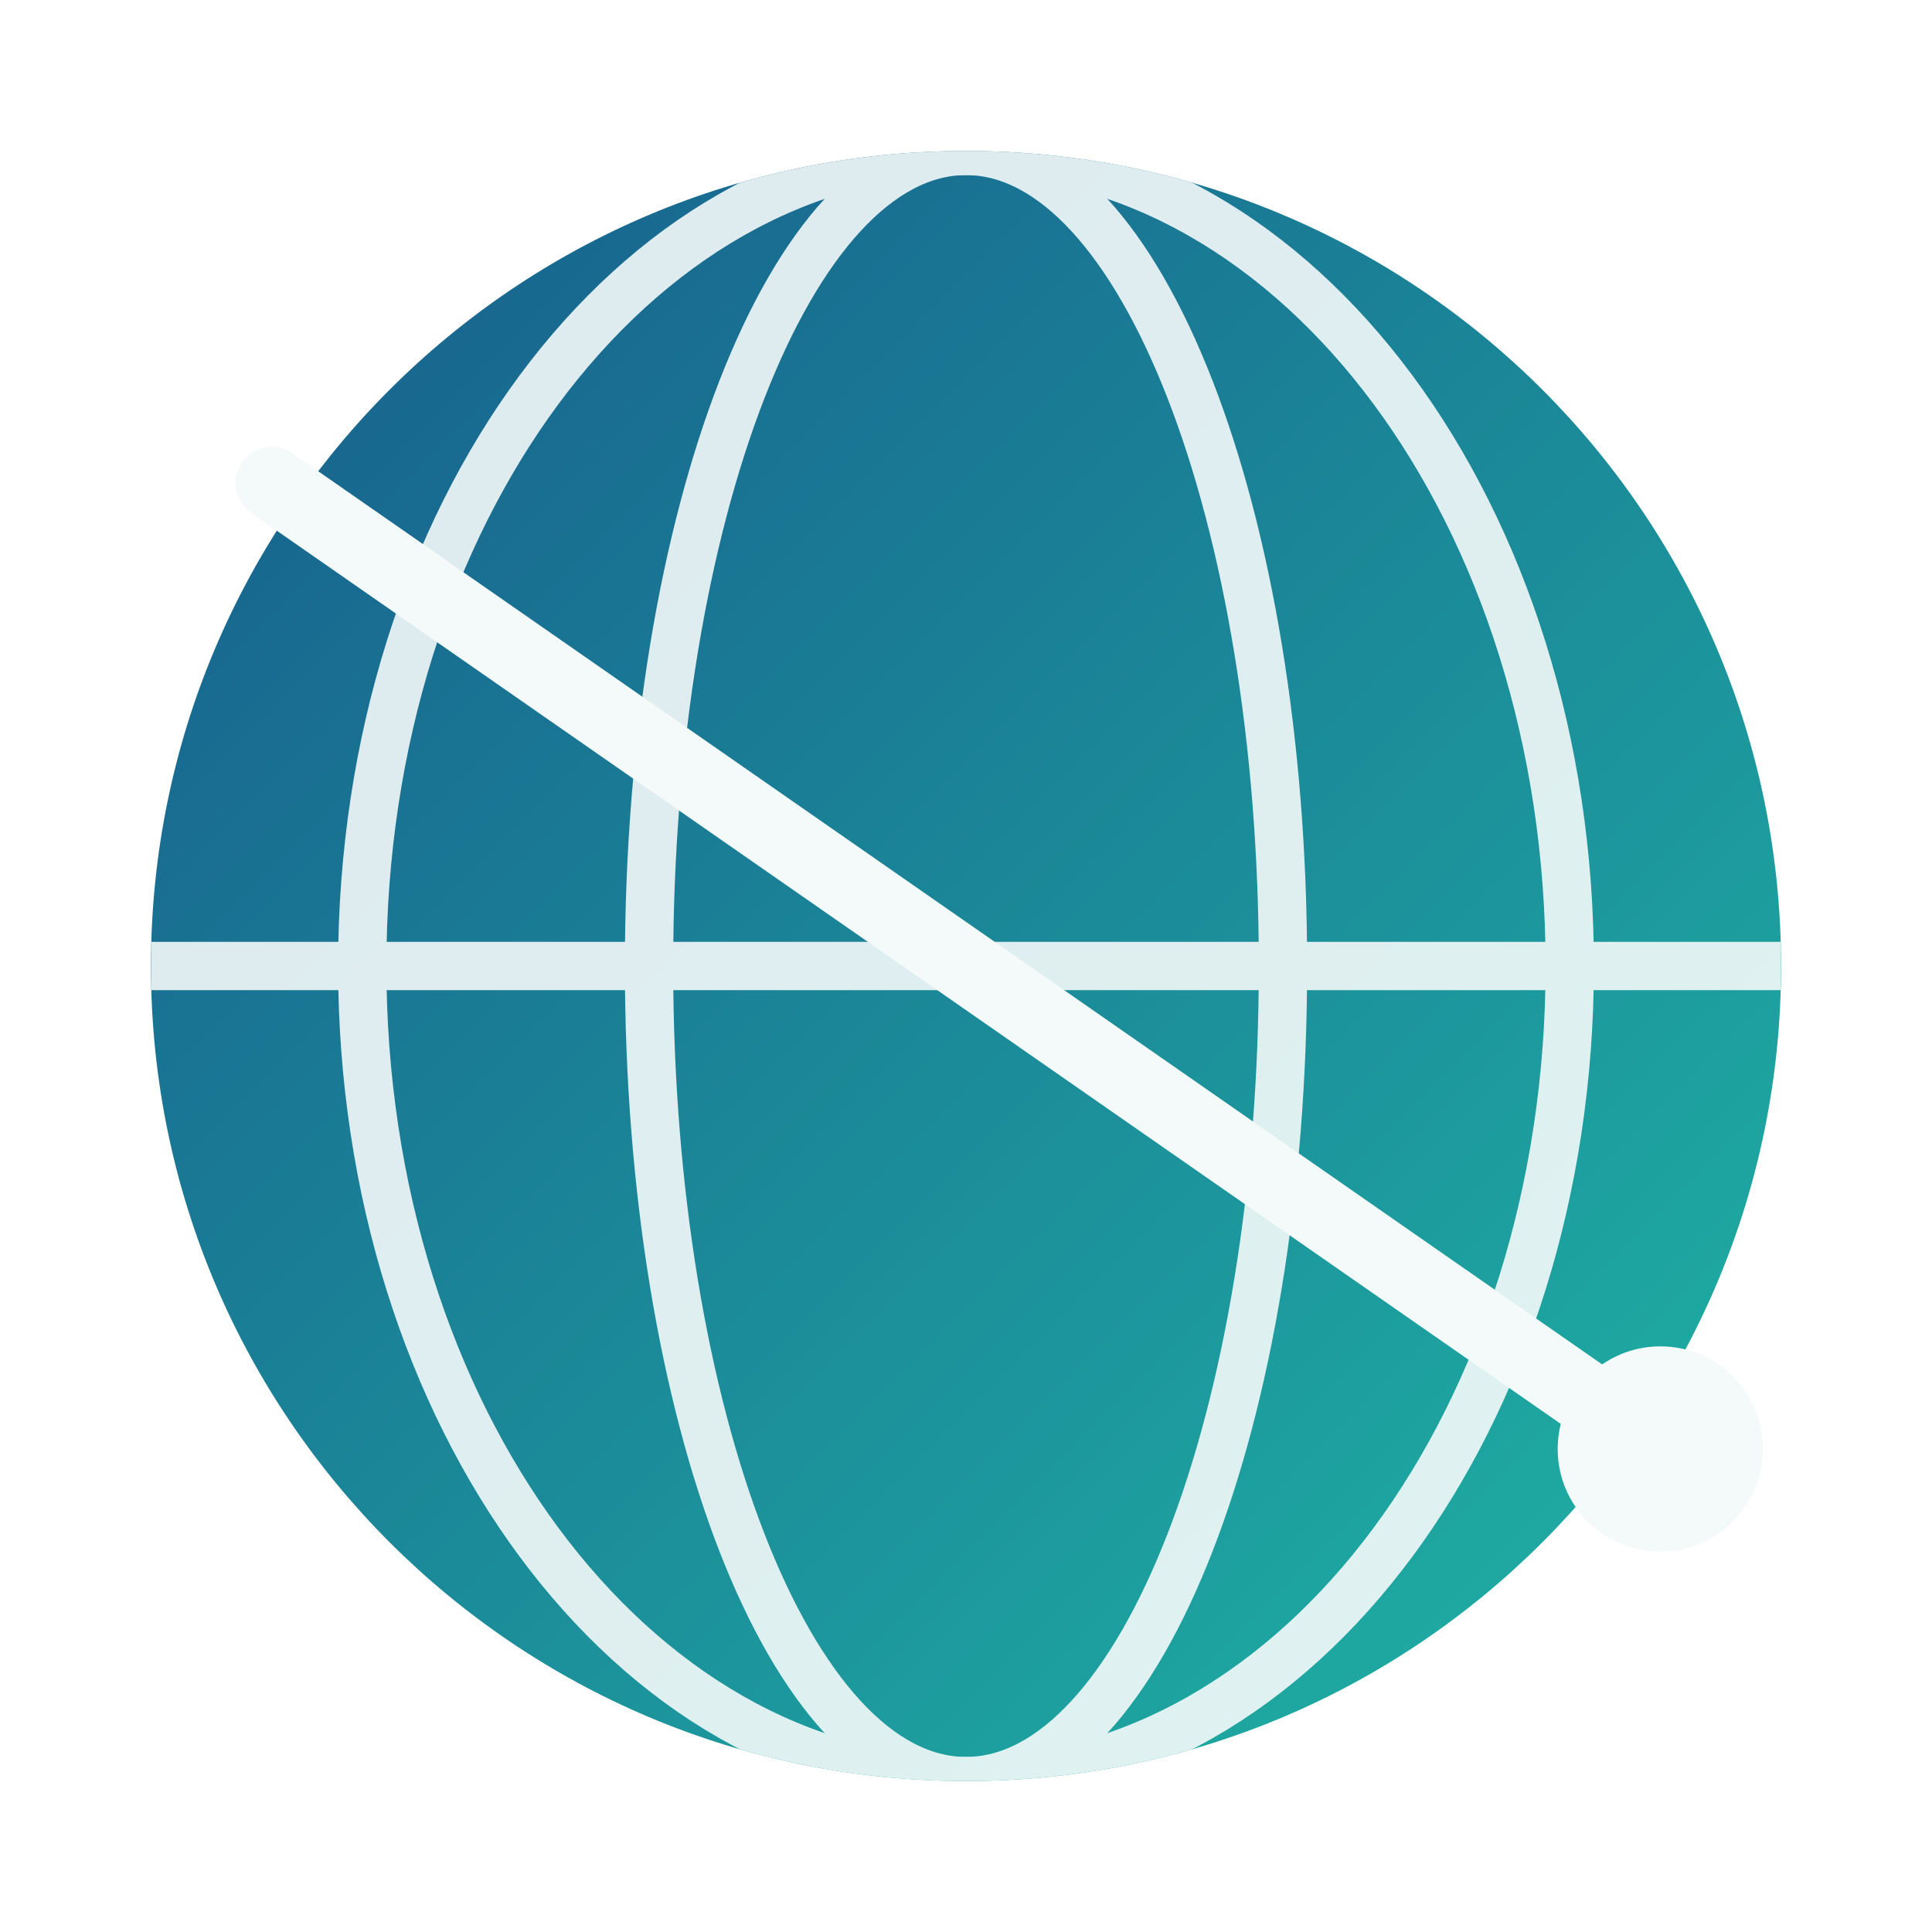
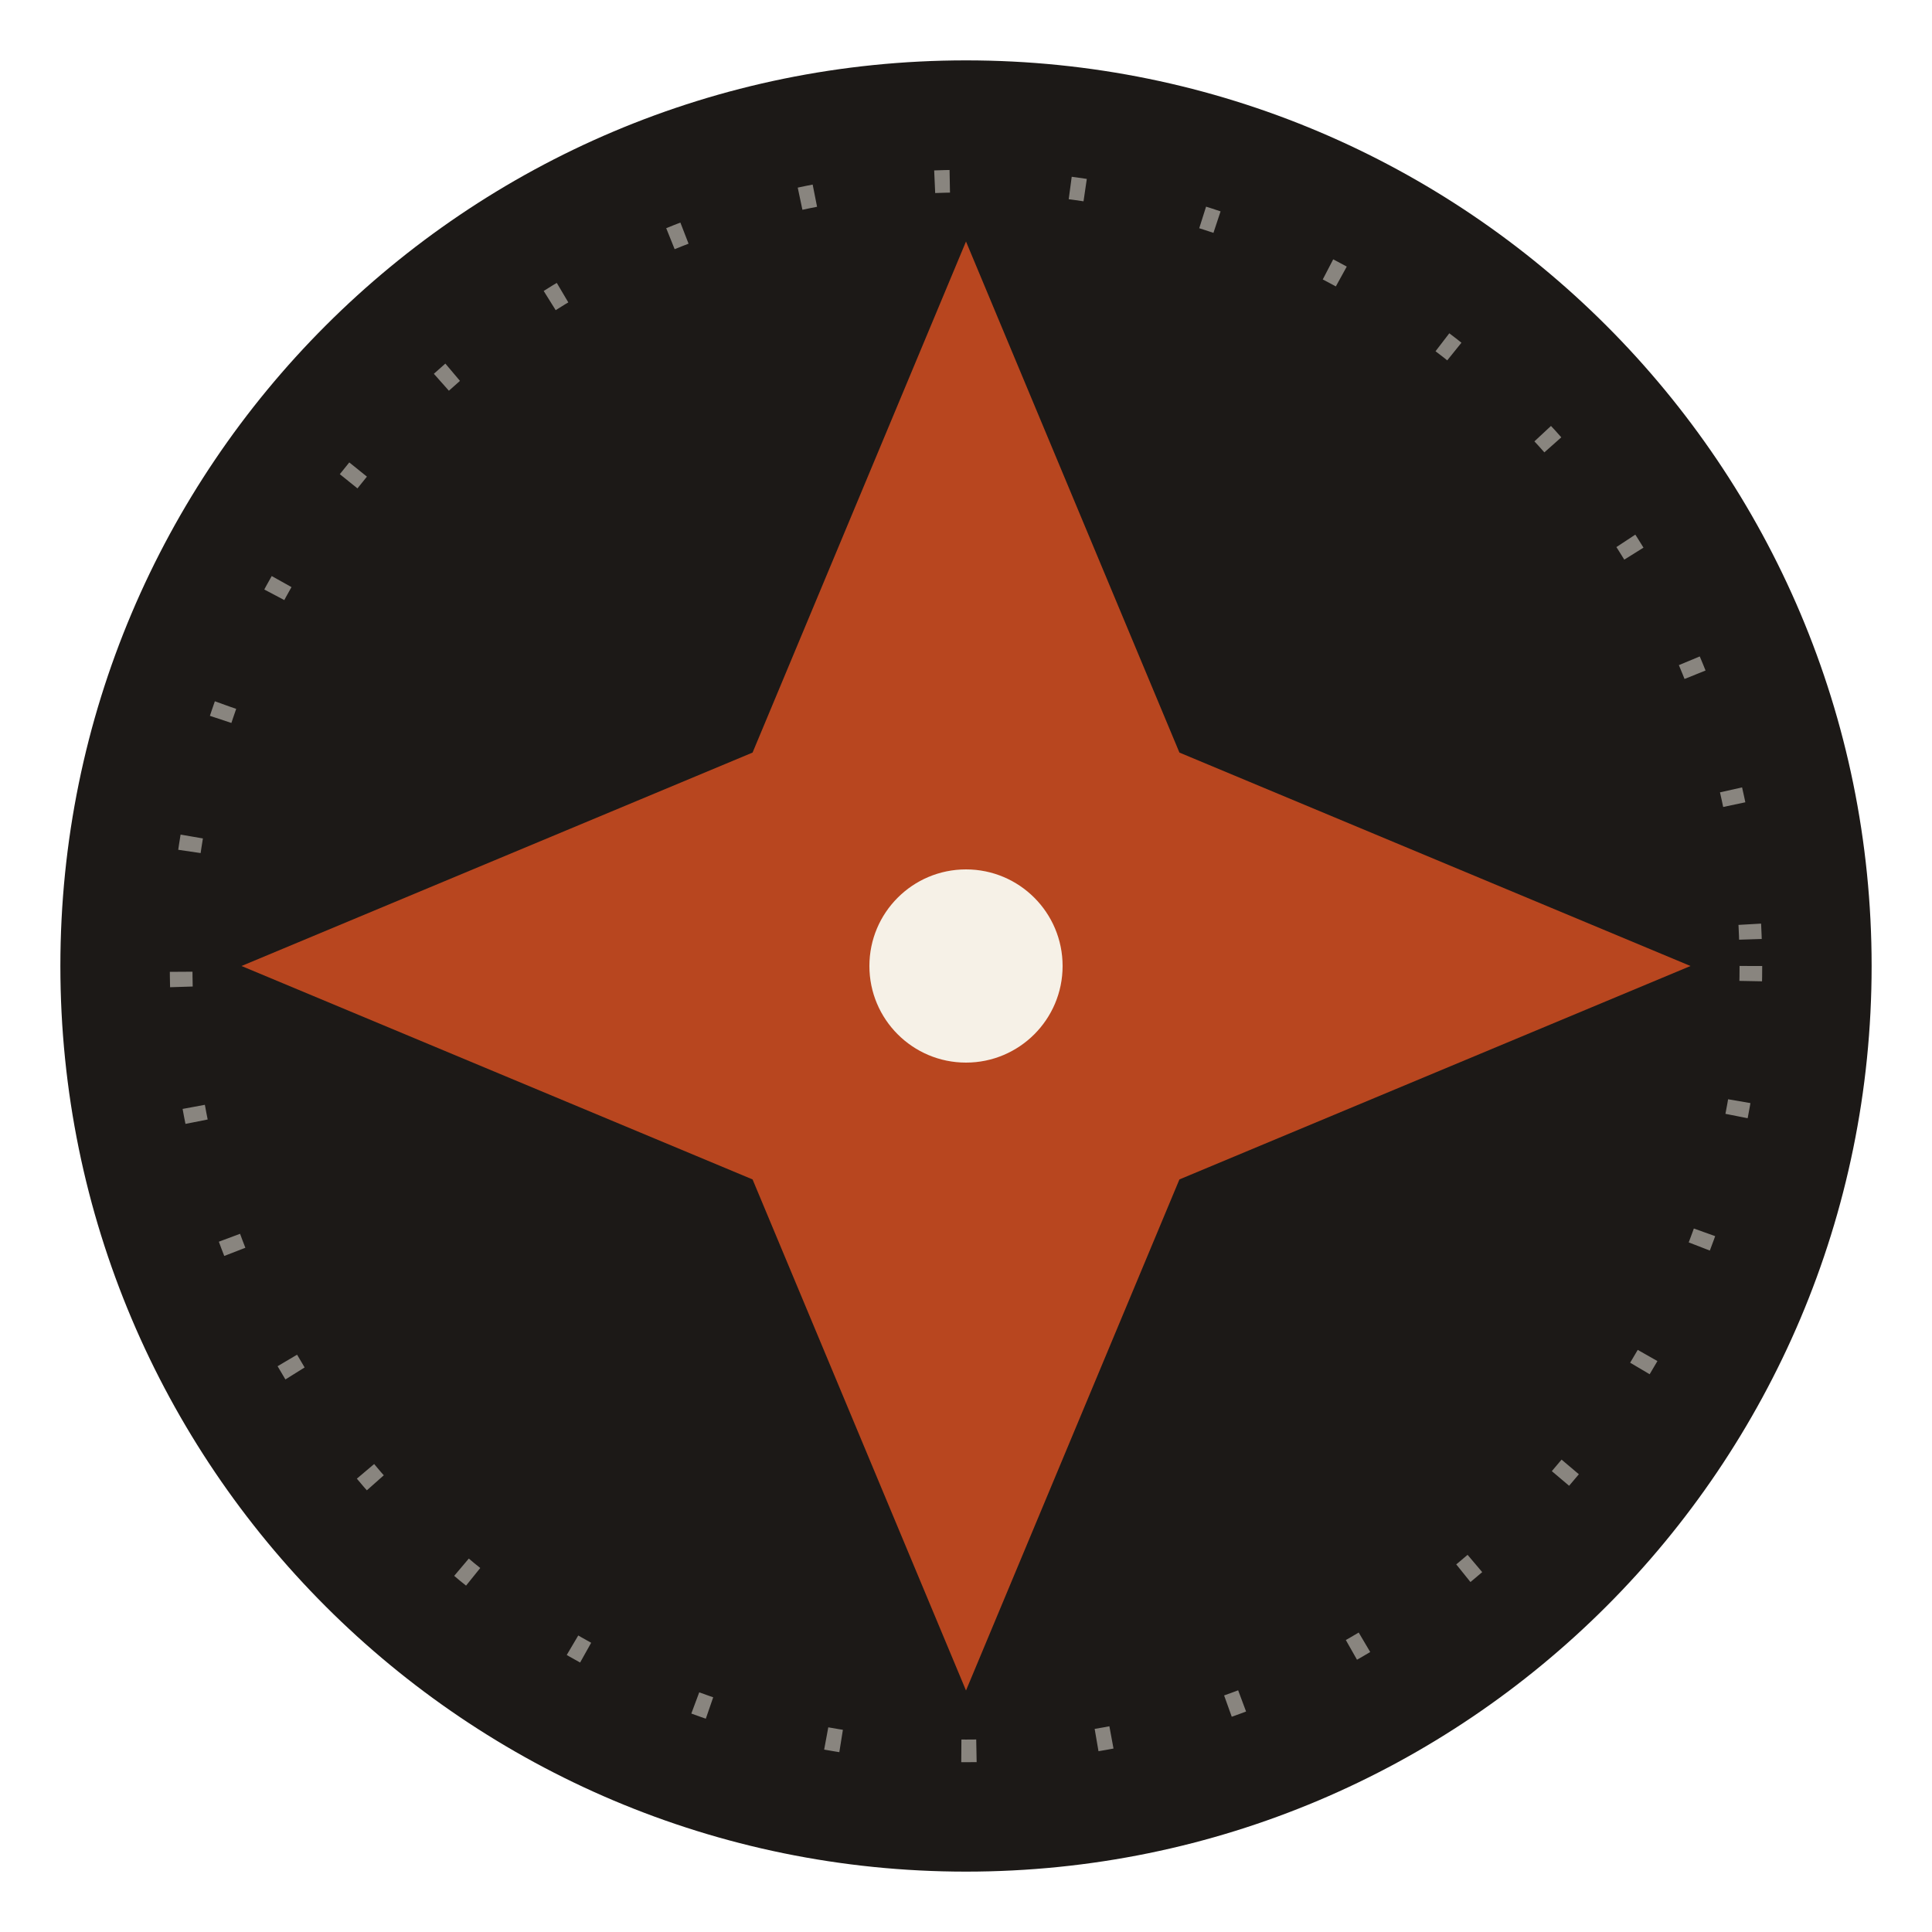
<svg xmlns="http://www.w3.org/2000/svg" viewBox="0 0 64 64" role="img" aria-label="Meridian Systems mark">
-   <defs>
-     <linearGradient id="markGrad" x1="0%" y1="0%" x2="100%" y2="100%">
-       <stop offset="0%" stop-color="#175A8C" />
-       <stop offset="100%" stop-color="#1FB6A5" />
-     </linearGradient>
-     <clipPath id="markClip">
-       <circle cx="32" cy="32" r="27" />
-     </clipPath>
-   </defs>
-   <circle cx="32" cy="32" r="27" fill="url(#markGrad)" />
-   <g clip-path="url(#markClip)" stroke="#F4FAF9" stroke-width="1.6" fill="none" opacity="0.9">
-     <ellipse cx="32" cy="32" rx="10.5" ry="27" />
-     <ellipse cx="32" cy="32" rx="20" ry="27" />
-     <line x1="5" y1="32" x2="59" y2="32" />
-   </g>
-   <line x1="9" y1="16" x2="55" y2="48" stroke="#F4FAF9" stroke-width="2.4" stroke-linecap="round" />
-   <circle cx="55" cy="48" r="3.4" fill="#F4FAF9" />
+   <circle cx="32" cy="32" r="30" fill="#1C1917" />
+   <circle cx="32" cy="32" r="26" fill="none" stroke="#F6F1E7" stroke-width="0.75" stroke-dasharray="0.5 4" opacity="0.5" />
+   <path d="M32,8 L39.07,24.93 L56,32 L39.07,39.07 L32,56 L24.93,39.07 L8,32 L24.93,24.93 Z" fill="#B8461F" />
+   <circle cx="32" cy="32" r="3.2" fill="#F6F1E7" />
</svg>
